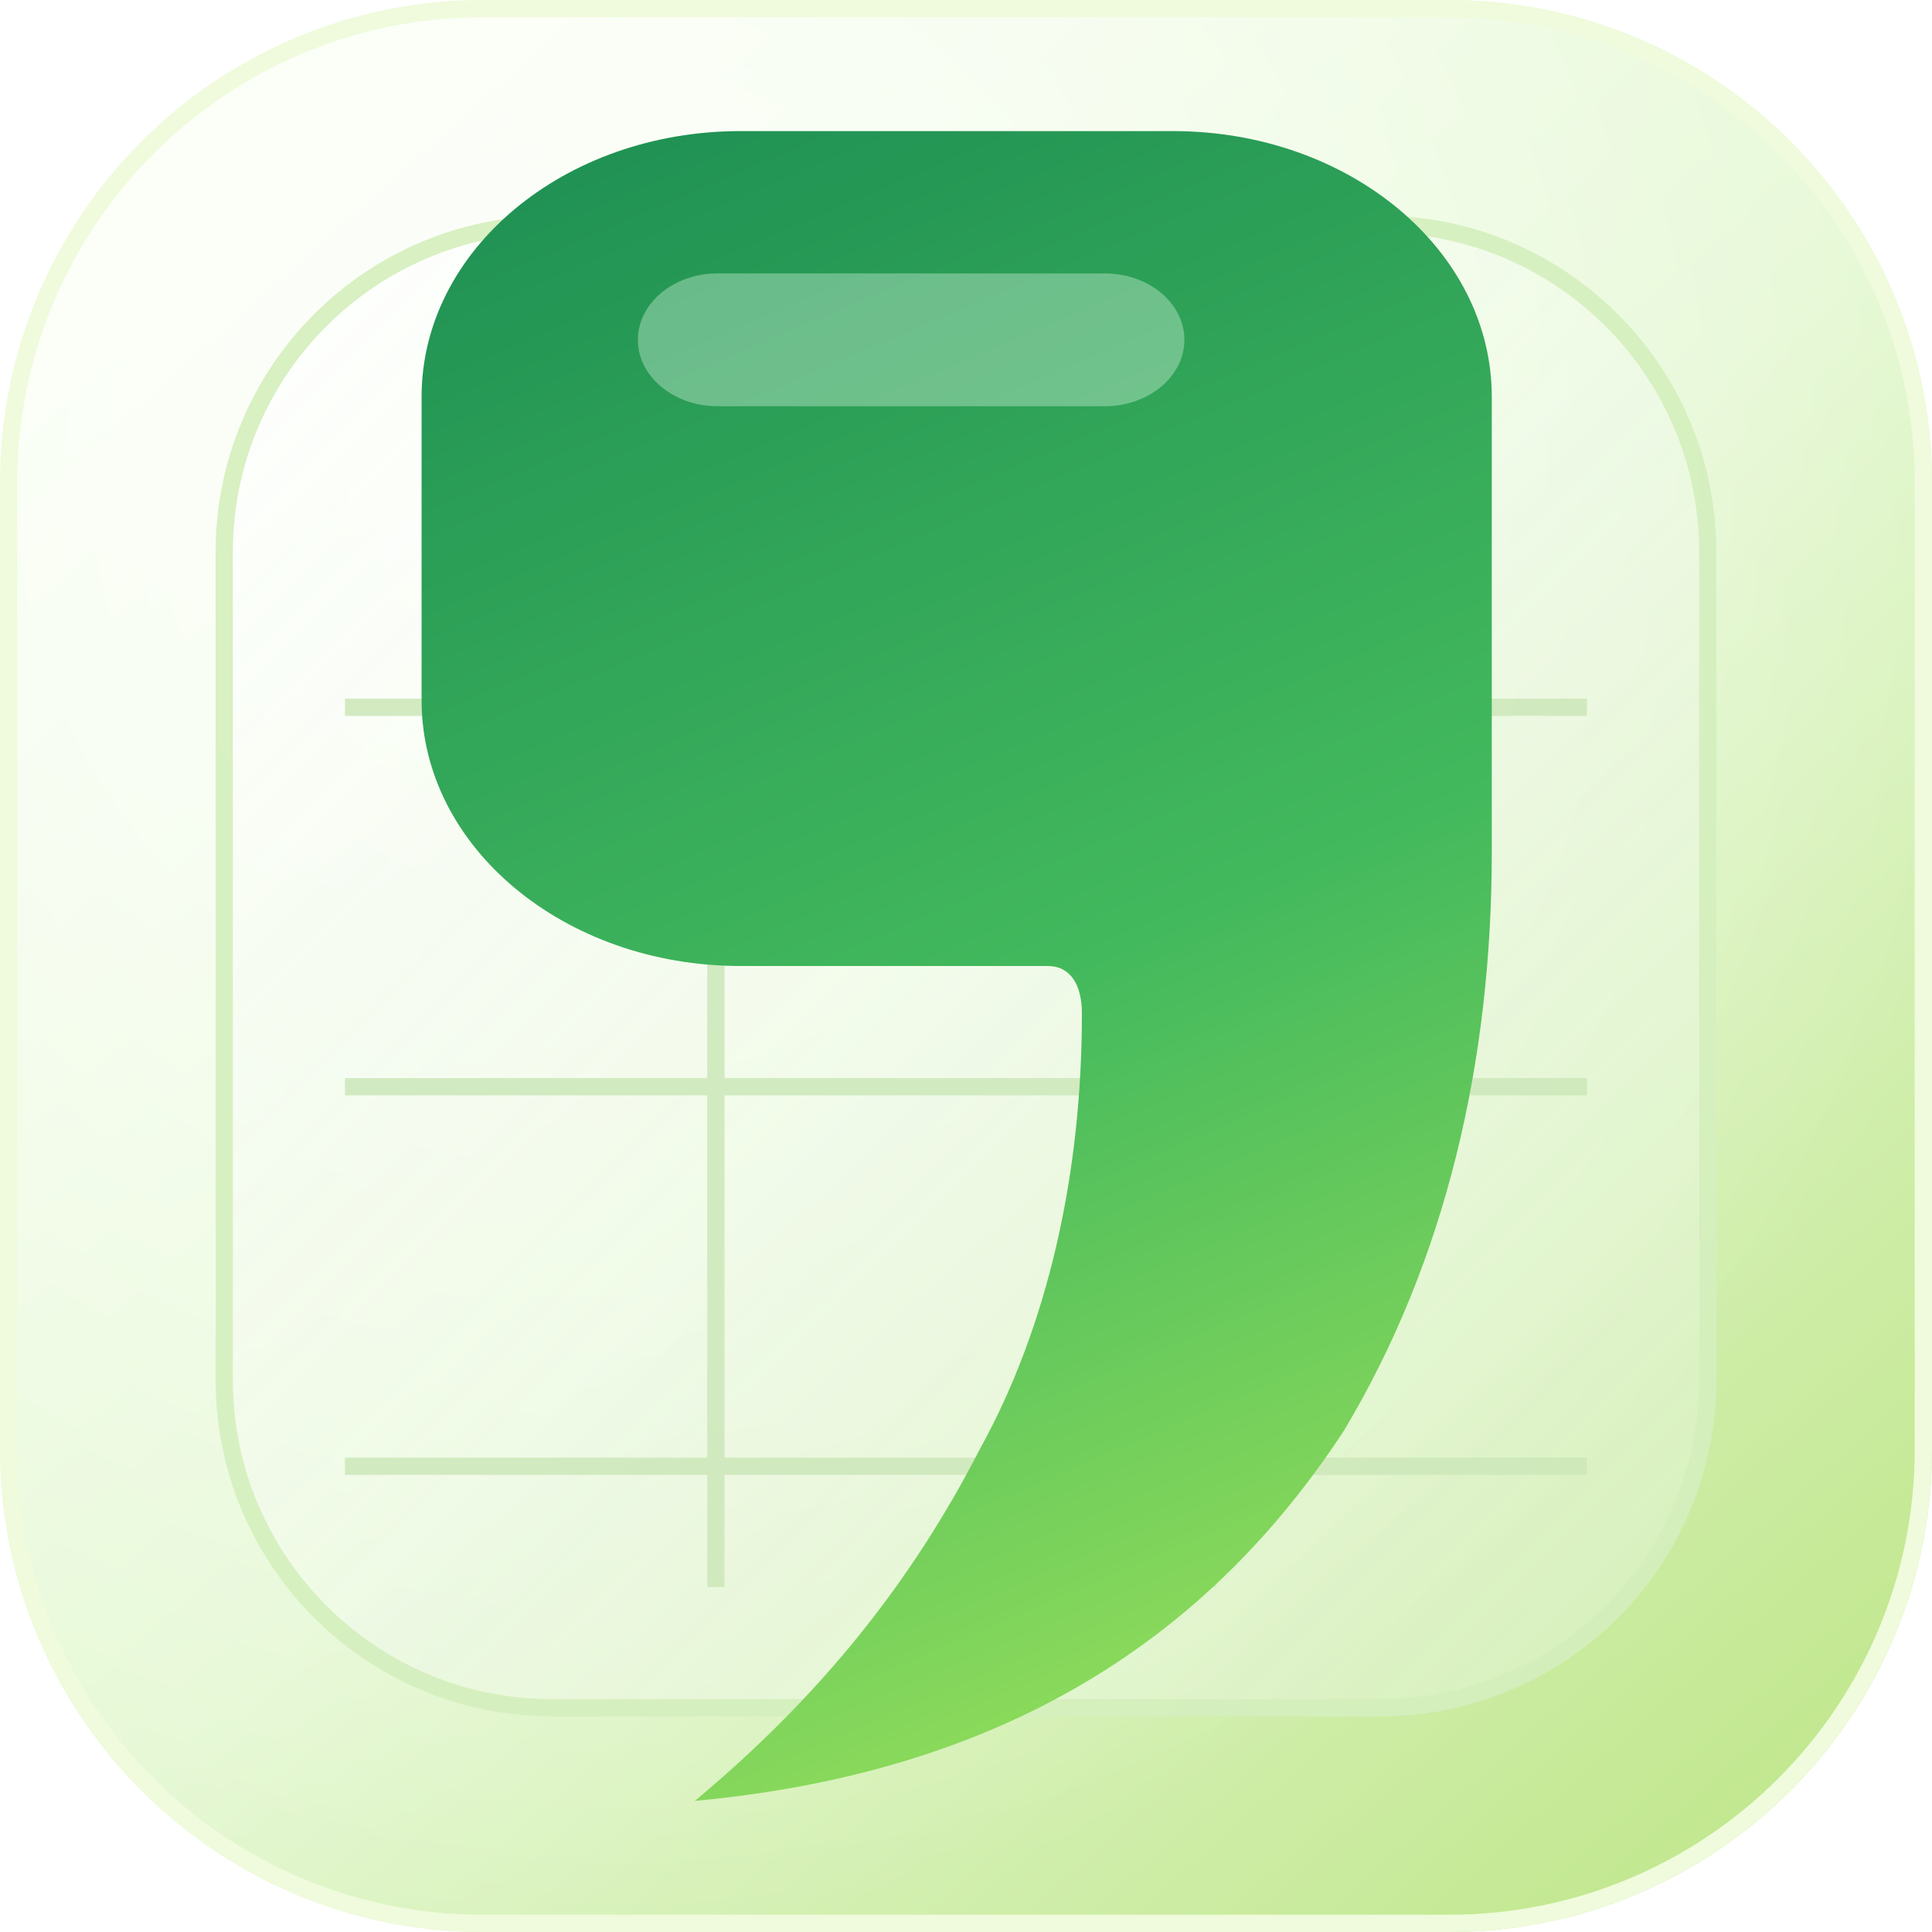
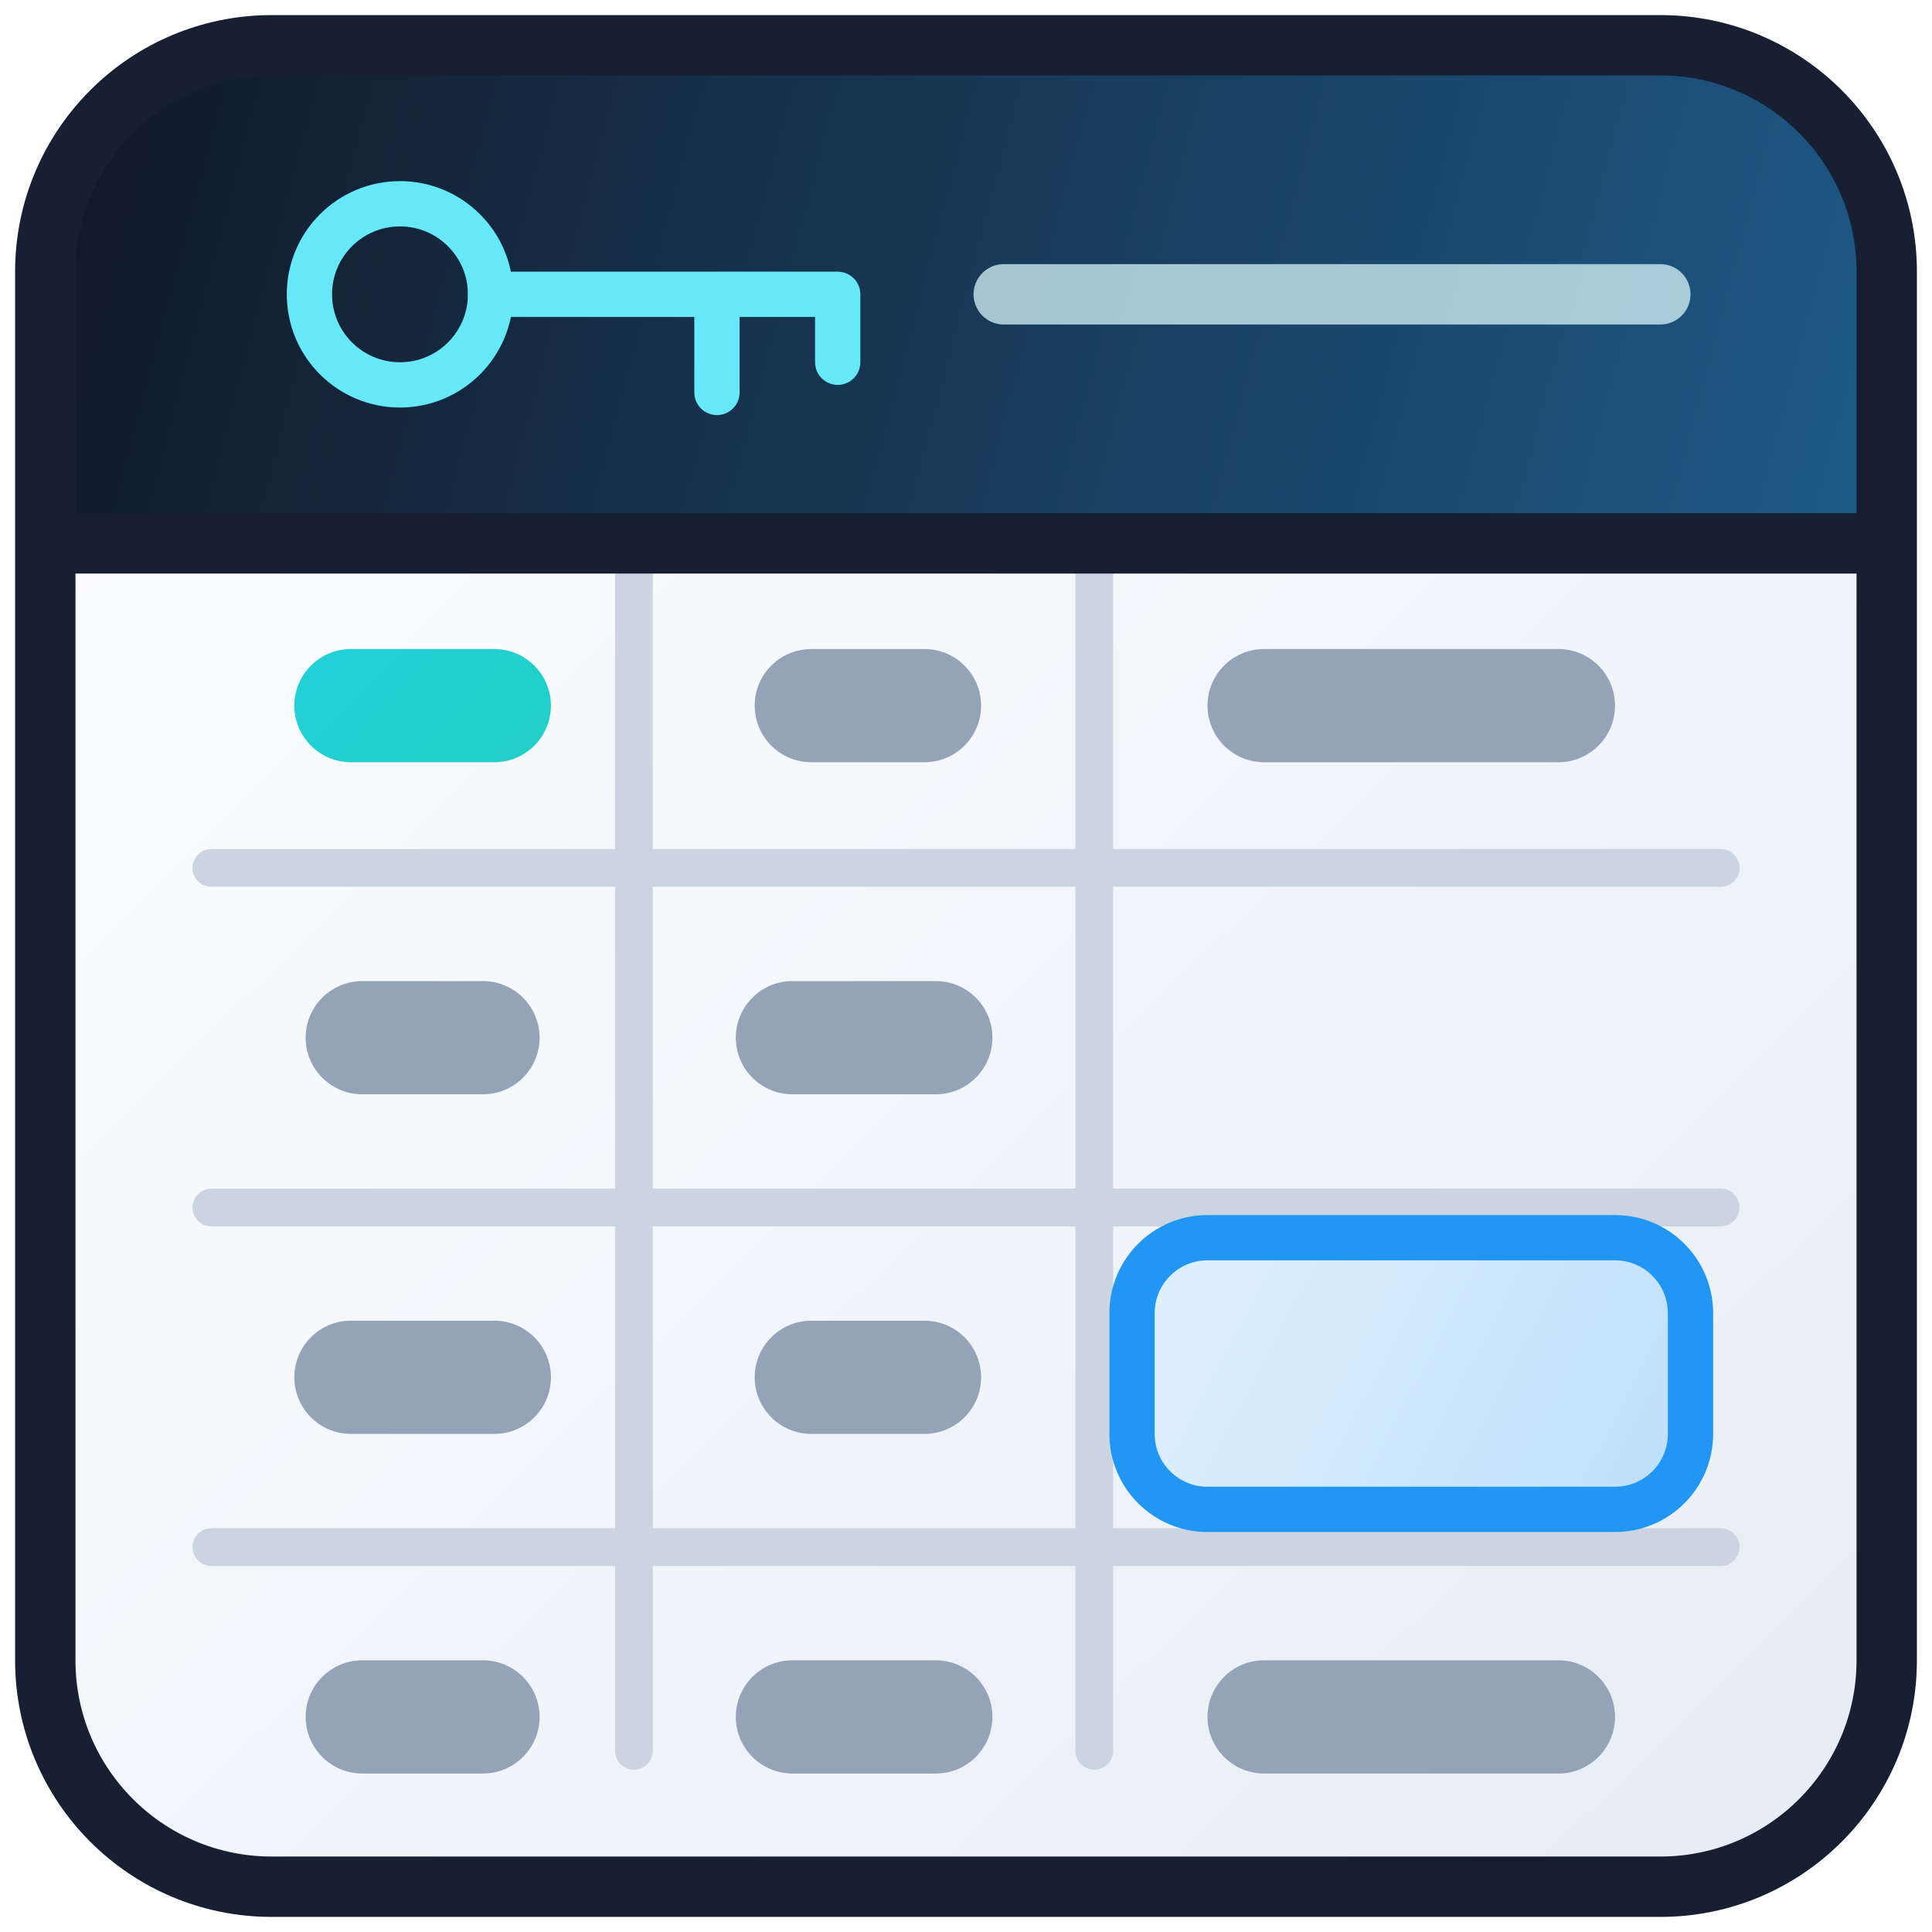
- <svg xmlns="http://www.w3.org/2000/svg" width="256" height="256" viewBox="16 16 224 224" fill="none">
+ <svg xmlns="http://www.w3.org/2000/svg" width="256" height="256" viewBox="0 0 256 256" fill="none" role="img" aria-labelledby="title desc">
  <defs>
-     <linearGradient id="bgGradient" x1="32" y1="20" x2="224" y2="236" gradientUnits="userSpaceOnUse">
-       <stop stop-color="#F9FFF3" />
-       <stop offset="0.52" stop-color="#E5F8D4" />
-       <stop offset="1" stop-color="#BFE68A" />
+     <linearGradient id="panelFill" x1="12" y1="10" x2="244" y2="246" gradientUnits="userSpaceOnUse">
+       <stop stop-color="#FFFFFF" />
+       <stop offset="1" stop-color="#E7EDF5" />
    </linearGradient>
-     <radialGradient id="bgGlow" cx="0" cy="0" r="1" gradientUnits="userSpaceOnUse" gradientTransform="translate(84 72) rotate(37.3563) scale(166.843)">
-       <stop stop-color="#FFFFFF" stop-opacity="0.82" />
-       <stop offset="1" stop-color="#FFFFFF" stop-opacity="0" />
-     </radialGradient>
-     <linearGradient id="panelGradient" x1="48" y1="48" x2="208" y2="208" gradientUnits="userSpaceOnUse">
-       <stop stop-color="#FFFFFF" stop-opacity="0.76" />
-       <stop offset="1" stop-color="#E4F5D6" stop-opacity="0.6" />
+     <linearGradient id="headerFill" x1="6" y1="6" x2="250" y2="70" gradientUnits="userSpaceOnUse">
+       <stop stop-color="#111827" />
+       <stop offset="1" stop-color="#1E5A88" />
    </linearGradient>
-     <linearGradient id="commaGradient" x1="104" y1="64" x2="190" y2="232" gradientUnits="userSpaceOnUse">
-       <stop stop-color="#1D8E53" />
-       <stop offset="0.55" stop-color="#43B95D" />
-       <stop offset="1" stop-color="#9BE15A" />
+     <linearGradient id="accentFill" x1="36" y1="36" x2="226" y2="220" gradientUnits="userSpaceOnUse">
+       <stop stop-color="#22D3EE" />
+       <stop offset="1" stop-color="#22C55E" />
+     </linearGradient>
+     <linearGradient id="selectionFill" x1="146" y1="160" x2="226" y2="202" gradientUnits="userSpaceOnUse">
+       <stop stop-color="#E3F2FD" />
+       <stop offset="1" stop-color="#BBDEFB" />
    </linearGradient>
  </defs>
-   <rect x="16" y="16" width="224" height="224" rx="56" fill="url(#bgGradient)" />
-   <rect x="16" y="16" width="224" height="224" rx="56" fill="url(#bgGlow)" />
-   <g opacity="0.92">
-     <rect x="42" y="42" width="172" height="172" rx="38" fill="url(#panelGradient)" stroke="#D5EFBE" stroke-width="2" />
-     <path d="M99 56V200" stroke="#CFE8BD" stroke-width="2" />
-     <path d="M156 56V200" stroke="#CFE8BD" stroke-width="2" />
-     <path d="M56 98H200" stroke="#CFE8BD" stroke-width="2" />
-     <path d="M56 142H200" stroke="#CFE8BD" stroke-width="2" />
-     <path d="M56 186H200" stroke="#CFE8BD" stroke-width="2" />
-   </g>
-   <g transform="translate(-21 -24)">
-     <g transform="matrix(1.32 0 0 1.1 -48.76 -15.2)">
-       <path d="M130 64H168C183.464 64 196 76.536 196 92V140C196 162 192 183 183 201C171 223 153 237 126 240C137 229 145 217 151 203C157 190 160 174 160 157C160 154 159 152 157 152H130C114.536 152 102 139.464 102 124V92C102 76.536 114.536 64 130 64Z" fill="url(#commaGradient)" />
-       <rect x="121" y="79" width="48" height="14" rx="7" fill="#EFFFF1" fill-opacity="0.34" />
-     </g>
-   </g>
-   <rect x="17" y="17" width="222" height="222" rx="55" stroke="#EFFBDC" stroke-width="2" />
+   <rect x="6" y="6" width="244" height="244" rx="30" fill="url(#panelFill)" />
+   <path d="M36 6H220C236.57 6 250 19.43 250 36V72H6V36C6 19.43 19.43 6 36 6Z" fill="url(#headerFill)" />
+   <path d="M84 76V232M145 76V232M28 115H228M28 160H228M28 205H228" stroke="#CBD5E1" stroke-width="5" stroke-linecap="round" />
+   <rect x="39" y="86" width="34" height="15" rx="7.5" fill="url(#accentFill)" />
+   <rect x="100" y="86" width="30" height="15" rx="7.5" fill="#94A3B8" />
+   <rect x="160" y="86" width="54" height="15" rx="7.5" fill="#94A3B8" />
+   <rect x="40.5" y="130" width="31" height="15" rx="7.5" fill="#94A3B8" />
+   <rect x="97.5" y="130" width="34" height="15" rx="7.5" fill="#94A3B8" />
+   <rect x="150" y="164" width="74" height="36" rx="10" fill="url(#selectionFill)" stroke="#2196F3" stroke-width="6" />
+   <rect x="39" y="175" width="34" height="15" rx="7.5" fill="#94A3B8" />
+   <rect x="100" y="175" width="30" height="15" rx="7.5" fill="#94A3B8" />
+   <rect x="40.5" y="220" width="31" height="15" rx="7.5" fill="#94A3B8" />
+   <rect x="97.5" y="220" width="34" height="15" rx="7.5" fill="#94A3B8" />
+   <rect x="160" y="220" width="54" height="15" rx="7.5" fill="#94A3B8" />
+   <circle cx="53" cy="39" r="12" stroke="#67E8F9" stroke-width="6" />
+   <path d="M65 39H111M95 39V52M111 39V48" stroke="#67E8F9" stroke-width="6" stroke-linecap="round" stroke-linejoin="round" />
+   <path d="M133 39H220" stroke="#DDFBFF" stroke-opacity="0.72" stroke-width="8" stroke-linecap="round" />
+   <rect x="6" y="6" width="244" height="244" rx="30" stroke="#172033" stroke-width="8" />
+   <path d="M6 72H250" stroke="#172033" stroke-width="8" />
</svg>
